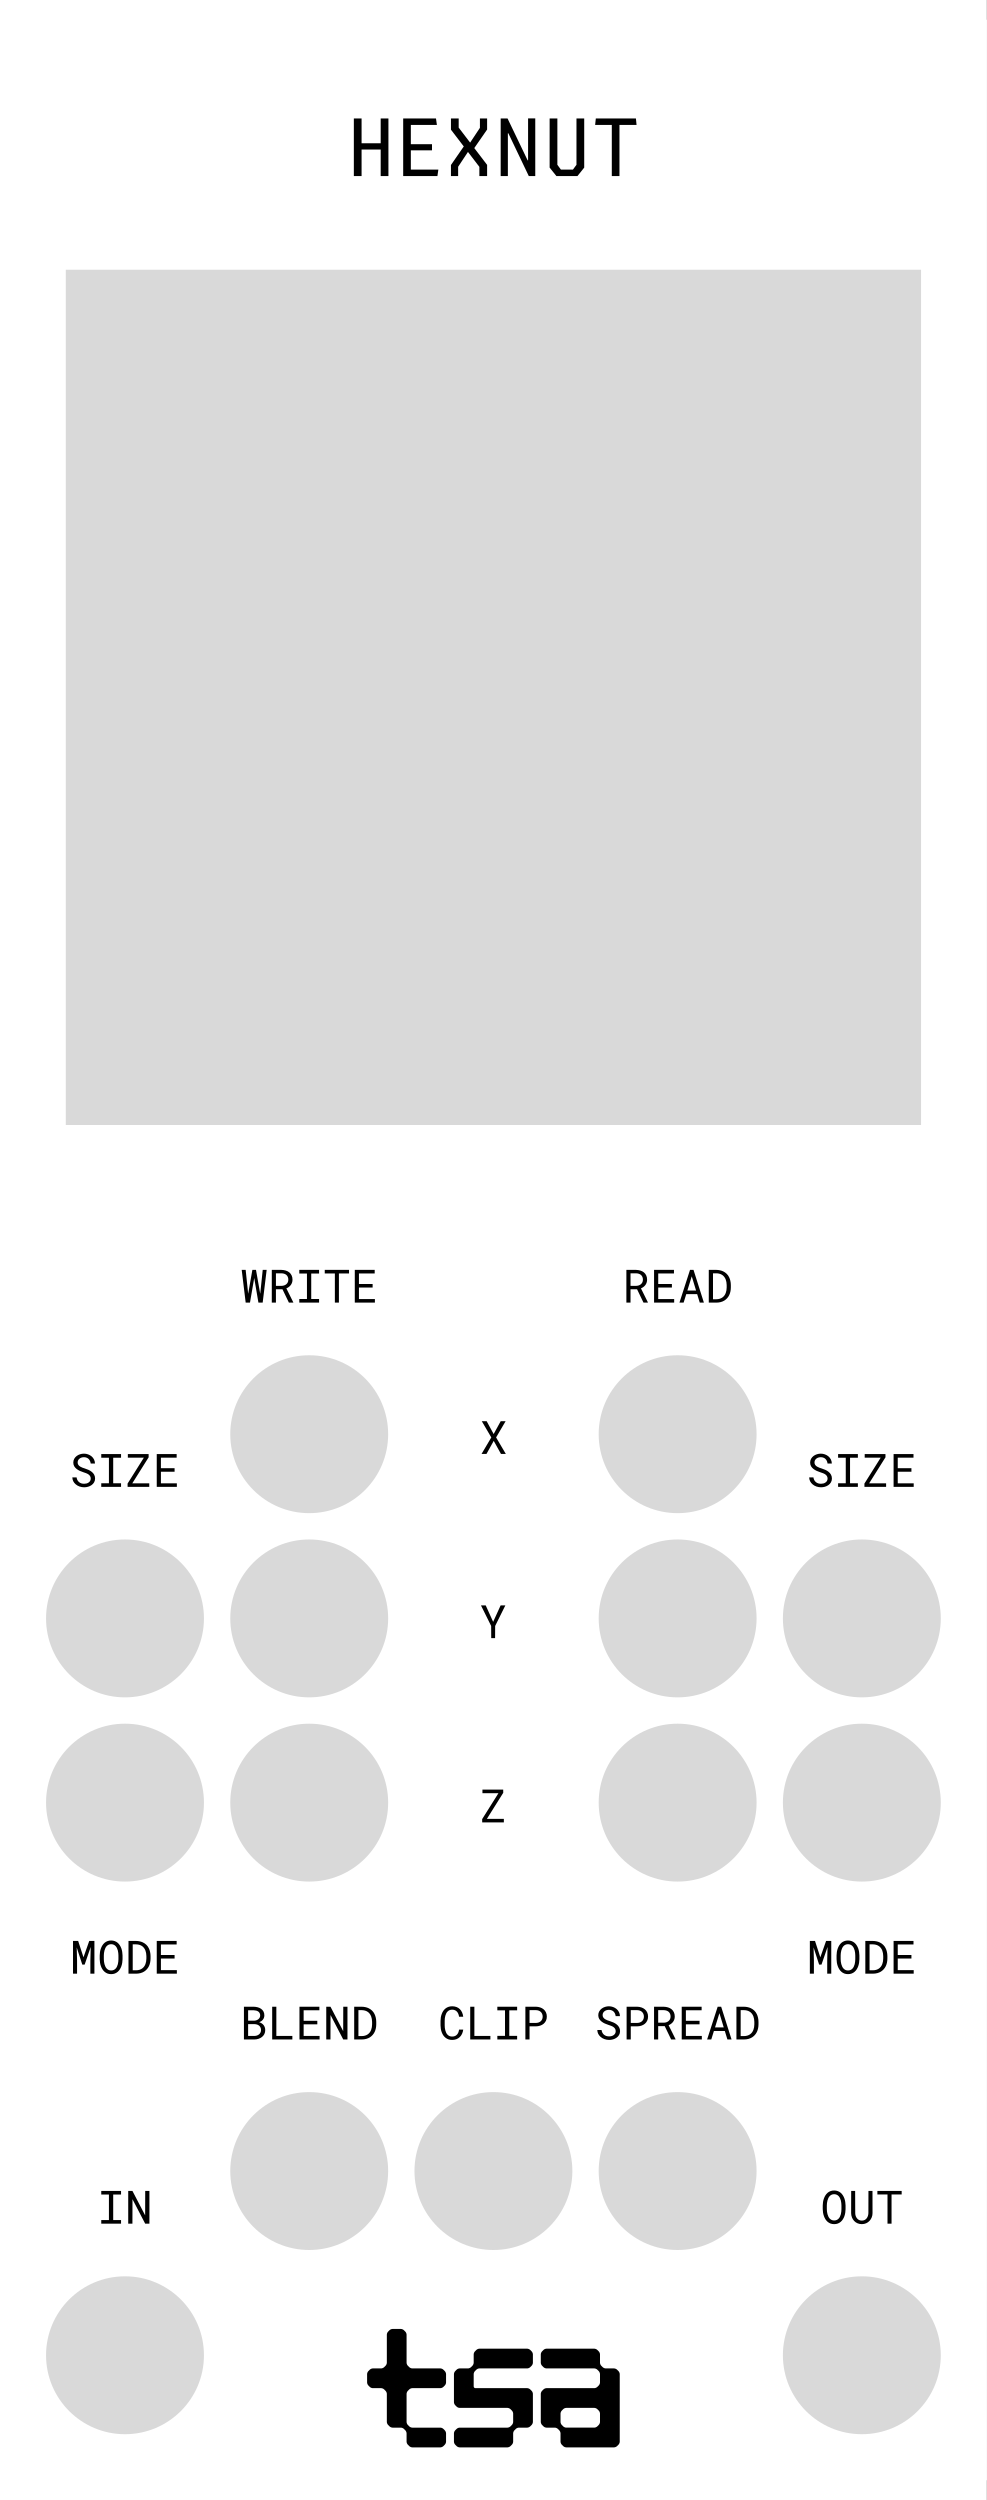
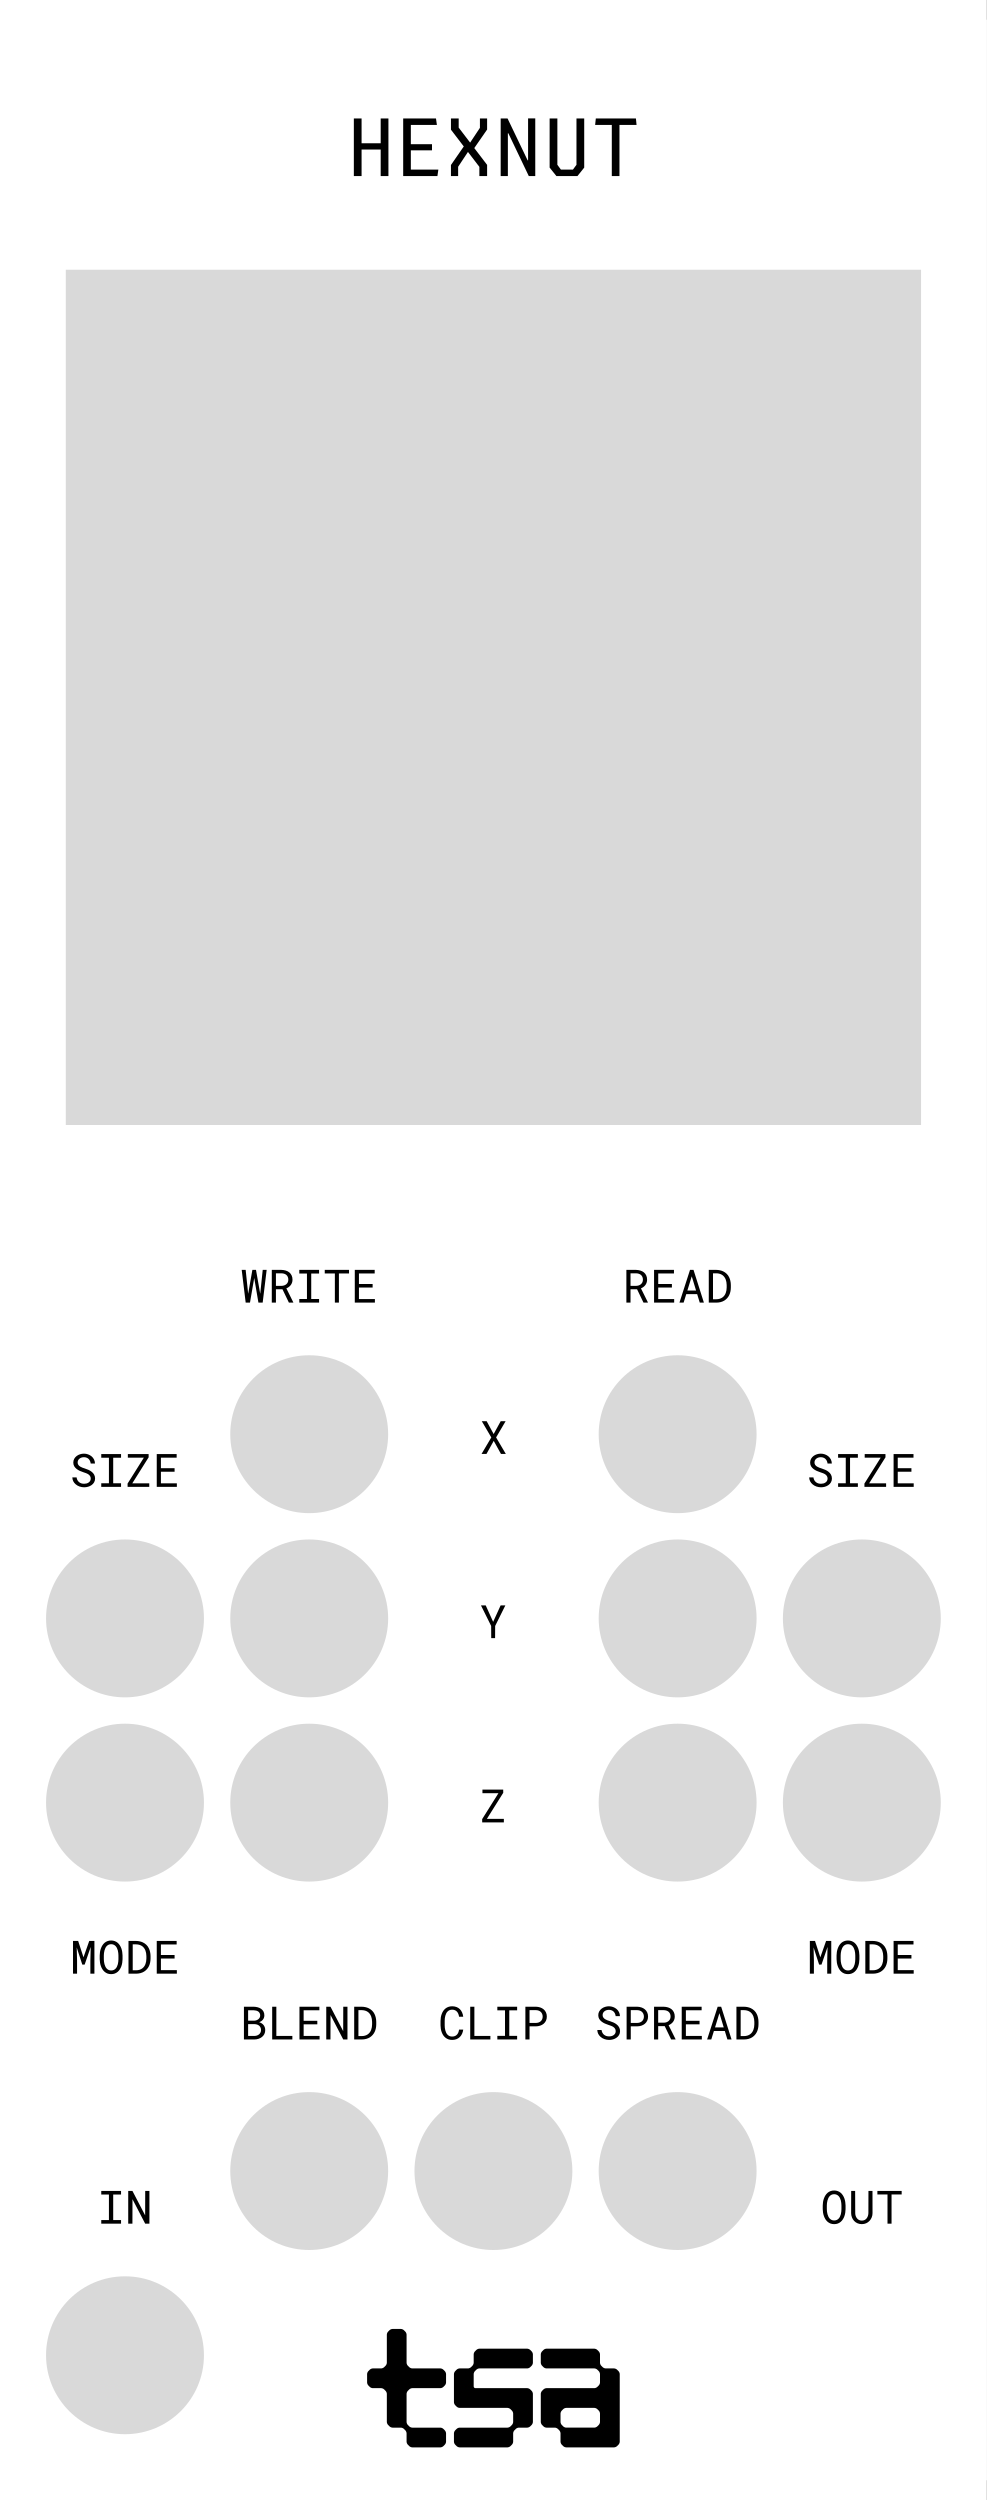
<svg xmlns="http://www.w3.org/2000/svg" width="150" height="380" viewBox="0 0 150 380" version="1.1" id="svg26">
  <defs id="defs2">
    <linearGradient id="uuid-8d2ada1e-9607-436b-9caa-9d38c4b7fccb" x1="75" y1="0" x2="75" y2="380" gradientUnits="userSpaceOnUse">
      <stop offset="0" stop-color="#2a2a2b" id="stop1" />
      <stop offset="1" stop-color="#171717" id="stop2" />
    </linearGradient>
  </defs>
  <g id="layer2" style="display:none" transform="matrix(3.210424,0,0,3.210424,26.07313,-36.65599)">
    <circle style="display:inline;opacity:1;vector-effect:none;fill:#0000ff;fill-opacity:1;fill-rule:evenodd;stroke:none;stroke-width:1;stroke-linecap:butt;stroke-linejoin:miter;stroke-miterlimit:4;stroke-dasharray:none;stroke-dashoffset:0;stroke-opacity:1;paint-order:normal" id="circle4958" cx="22.142" cy="113.323" r="4" />
    <circle r="4" cy="103.173" cx="22.142" id="circle1" style="display:inline;opacity:1;vector-effect:none;fill:#00ff00;fill-opacity:1;fill-rule:evenodd;stroke:none;stroke-width:1;stroke-linecap:butt;stroke-linejoin:miter;stroke-miterlimit:4;stroke-dasharray:none;stroke-dashoffset:0;stroke-opacity:1;paint-order:normal" />
    <circle cy="93.022" cx="22.142" id="circle4956" style="display:inline;opacity:1;vector-effect:none;fill:#00ff00;fill-opacity:1;fill-rule:evenodd;stroke:none;stroke-width:1;stroke-linecap:butt;stroke-linejoin:miter;stroke-miterlimit:4;stroke-dasharray:none;stroke-dashoffset:0;stroke-opacity:1;paint-order:normal" r="4" />
    <circle style="display:inline;opacity:1;vector-effect:none;fill:#ff0000;fill-opacity:1;fill-rule:evenodd;stroke:none;stroke-width:1;stroke-linecap:butt;stroke-linejoin:miter;stroke-miterlimit:4;stroke-dasharray:none;stroke-dashoffset:0;stroke-opacity:1;paint-order:normal" id="circle26" cx="8.338" cy="113.323" r="4" />
    <circle style="display:inline;opacity:1;vector-effect:none;fill:#ff0000;fill-opacity:1;fill-rule:evenodd;stroke:none;stroke-width:1;stroke-linecap:butt;stroke-linejoin:miter;stroke-miterlimit:4;stroke-dasharray:none;stroke-dashoffset:0;stroke-opacity:1;paint-order:normal" id="circle3" cx="8.338" cy="103.173" r="4" />
    <circle style="display:inline;opacity:1;vector-effect:none;fill:#ff0000;fill-opacity:1;fill-rule:evenodd;stroke:none;stroke-width:1;stroke-linecap:butt;stroke-linejoin:miter;stroke-miterlimit:4;stroke-dasharray:none;stroke-dashoffset:0;stroke-opacity:1;paint-order:normal" id="path4954" cx="8.338" cy="93.022" r="4" />
  </g>
  <g id="g1" transform="translate(95,-176)">
    <rect width="150" height="380" fill="#1e1e1e" id="rect1" x="-95" y="176" />
    <rect width="150" height="380" fill="#ffffff" id="rect2-3" x="-95" y="176" />
    <rect width="150" height="374" fill="#ffffff" id="rect3" x="-95" y="179" />
    <path d="m -19.966,393.975 1.073,-1.952 h 0.745 l -1.446,2.468 1.48,2.509 h -0.738 l -1.101,-1.989 -1.104,1.989 h -0.749 l 1.483,-2.509 -1.446,-2.468 h 0.742 z m -0.075,28.547 1.135,-2.499 h 0.718 l -1.548,3.121 -0.01,1.856 h -0.588 l -0.01,-1.856 -1.548,-3.121 h 0.721 z m -0.95,29.941 h 2.577 V 453 h -3.292 l -0.007,-0.492 2.478,-3.945 h -2.434 v -0.54 h 3.155 l 0.007,0.482 z" fill="#000000" id="path3" style="display:inline" />
    <circle cx="-76" cy="450" r="12" fill="#d9d9d9" id="circle3-9" />
    <circle cx="36" cy="450" r="12" fill="#d9d9d9" id="circle4" />
-     <circle cx="36" cy="534" r="12" fill="#d9d9d9" id="circle5" />
    <circle cx="-76" cy="422" r="12" fill="#d9d9d9" id="circle6" />
    <circle cx="36" cy="422" r="12" fill="#d9d9d9" id="circle7" />
    <circle cx="8" cy="422" r="12" fill="#d9d9d9" id="circle8" />
    <circle cx="8" cy="394" r="12" fill="#d9d9d9" id="circle9" />
    <circle cx="8" cy="450" r="12" fill="#d9d9d9" id="circle10" />
    <circle cx="-48" cy="422" r="12" fill="#d9d9d9" id="circle11" />
    <circle cx="-48" cy="506" r="12" fill="#d9d9d9" id="circle12" />
    <circle cx="-20" cy="506" r="12" fill="#d9d9d9" id="circle13" />
    <circle cx="8" cy="506" r="12" fill="#d9d9d9" id="circle14" />
    <circle cx="-48" cy="450" r="12" fill="#d9d9d9" id="circle15" />
    <circle cx="-48" cy="394" r="12" fill="#d9d9d9" id="circle16" />
    <circle cx="-76" cy="534" r="12" fill="#d9d9d9" id="circle17" />
    <rect x="-85" y="217" width="130" height="130" fill="#d9d9d9" id="rect17" />
    <path d="m -79.609,509.023 h 3.008 v 0.551 h -1.193 v 3.879 h 1.193 V 514 h -3.008 v -0.547 h 1.166 v -3.879 h -1.166 z m 7.321,4.977 h -0.643 l -1.931,-3.719 -0.01,3.719 h -0.639 v -4.977 h 0.642 l 1.931,3.712 0.01,-3.712 h 0.639 z" fill="#000000" id="path17" />
    <path d="m -57.656,374 -0.605,-4.977 h 0.602 l 0.359,3.432 0.021,0.198 0.038,-0.205 0.602,-3.425 h 0.55 l 0.605,3.429 0.038,0.201 0.021,-0.205 0.359,-3.425 h 0.598 l -0.605,4.977 h -0.646 l -0.605,-3.541 -0.034,-0.209 -0.037,0.212 -0.608,3.538 z m 5.592,-2.03 h -0.995 V 374 h -0.629 v -4.977 h 1.46 c 0.232,0.005 0.451,0.038 0.656,0.1 0.205,0.061 0.385,0.153 0.54,0.276 0.153,0.123 0.272,0.278 0.359,0.465 0.089,0.185 0.133,0.402 0.133,0.653 0,0.162 -0.024,0.31 -0.072,0.444 -0.046,0.135 -0.109,0.257 -0.191,0.366 -0.082,0.11 -0.18,0.206 -0.294,0.291 -0.114,0.084 -0.239,0.156 -0.376,0.215 l 1.056,2.126 -0.003,0.041 h -0.666 z m -0.995,-0.52 h 0.848 c 0.141,-0.002 0.275,-0.024 0.4,-0.065 0.125,-0.043 0.236,-0.105 0.332,-0.184 0.093,-0.08 0.168,-0.177 0.222,-0.291 0.055,-0.116 0.082,-0.249 0.082,-0.4 0,-0.159 -0.026,-0.298 -0.079,-0.417 -0.052,-0.121 -0.125,-0.222 -0.219,-0.304 -0.093,-0.08 -0.205,-0.14 -0.335,-0.181 -0.128,-0.041 -0.268,-0.063 -0.42,-0.065 h -0.831 z m 3.551,-2.427 h 3.008 v 0.551 h -1.193 v 3.879 h 1.193 V 374 h -3.008 v -0.547 h 1.165 v -3.879 h -1.165 z m 7.561,0.54 h -1.538 V 374 h -0.615 v -4.437 h -1.538 v -0.54 h 3.691 z m 3.586,2.137 h -2.078 v 1.763 h 2.423 V 374 h -3.056 v -4.977 h 3.025 v 0.54 h -2.393 v 1.6 h 2.078 z" fill="#000000" id="path18" />
    <path d="m -57.922,486 v -4.977 h 1.48 c 0.205,0.003 0.406,0.03 0.602,0.082 0.196,0.051 0.37,0.129 0.523,0.236 0.153,0.107 0.275,0.244 0.366,0.41 0.091,0.167 0.136,0.366 0.133,0.599 -0.002,0.129 -0.024,0.248 -0.065,0.355 -0.039,0.107 -0.092,0.203 -0.161,0.287 -0.071,0.087 -0.149,0.16 -0.236,0.219 -0.084,0.059 -0.187,0.115 -0.308,0.167 v 0.011 c 0.125,0.029 0.246,0.083 0.362,0.16 0.116,0.078 0.212,0.163 0.287,0.257 0.08,0.102 0.141,0.217 0.185,0.345 0.046,0.127 0.068,0.265 0.068,0.413 0.002,0.233 -0.042,0.438 -0.133,0.616 -0.091,0.177 -0.213,0.326 -0.366,0.444 -0.153,0.121 -0.329,0.213 -0.53,0.277 -0.198,0.064 -0.403,0.097 -0.615,0.099 z m 0.636,-2.328 v 1.791 h 0.974 c 0.132,-0.002 0.258,-0.024 0.376,-0.065 0.118,-0.043 0.223,-0.102 0.314,-0.177 0.091,-0.075 0.163,-0.168 0.215,-0.277 0.055,-0.11 0.082,-0.234 0.082,-0.373 0.002,-0.141 -0.022,-0.266 -0.072,-0.376 -0.048,-0.109 -0.115,-0.202 -0.202,-0.28 -0.087,-0.075 -0.188,-0.133 -0.304,-0.174 -0.116,-0.041 -0.242,-0.064 -0.376,-0.069 z m 0,-0.526 h 0.882 c 0.118,-0.002 0.235,-0.021 0.349,-0.055 0.114,-0.036 0.215,-0.089 0.304,-0.157 0.089,-0.066 0.161,-0.148 0.215,-0.246 0.055,-0.098 0.082,-0.212 0.082,-0.342 0,-0.139 -0.027,-0.257 -0.082,-0.355 -0.052,-0.098 -0.123,-0.179 -0.212,-0.243 -0.091,-0.061 -0.196,-0.107 -0.315,-0.137 -0.116,-0.029 -0.236,-0.045 -0.359,-0.048 h -0.865 z m 4.29,2.317 h 2.434 V 486 h -3.066 v -4.977 h 0.632 z m 6.228,-1.763 h -2.078 v 1.763 h 2.423 V 486 H -49.48 v -4.977 h 3.025 v 0.54 h -2.393 v 1.6 h 2.078 z m 4.583,2.3 h -0.643 L -44.76,482.281 -44.77,486 h -0.639 v -4.977 h 0.643 l 1.931,3.712 0.01,-3.712 h 0.639 z m 1.022,0 v -4.977 h 1.152 c 0.194,0.003 0.376,0.023 0.547,0.062 0.173,0.036 0.333,0.089 0.478,0.157 0.203,0.094 0.382,0.217 0.537,0.369 0.157,0.151 0.283,0.325 0.376,0.523 0.084,0.169 0.148,0.353 0.191,0.554 0.046,0.201 0.07,0.415 0.072,0.643 v 0.365 c 0,0.219 -0.022,0.426 -0.065,0.622 -0.041,0.196 -0.101,0.376 -0.181,0.54 -0.082,0.171 -0.186,0.326 -0.311,0.465 -0.125,0.139 -0.265,0.258 -0.42,0.356 -0.164,0.102 -0.35,0.181 -0.557,0.236 -0.205,0.054 -0.427,0.083 -0.666,0.085 z m 0.643,-4.457 v 3.941 h 0.509 c 0.182,-0.002 0.347,-0.025 0.496,-0.068 0.15,-0.044 0.284,-0.105 0.4,-0.185 0.123,-0.082 0.229,-0.182 0.318,-0.301 0.091,-0.121 0.163,-0.255 0.215,-0.403 0.046,-0.121 0.08,-0.251 0.102,-0.39 0.023,-0.141 0.035,-0.288 0.038,-0.441 v -0.372 c -0.002,-0.155 -0.016,-0.303 -0.041,-0.445 -0.023,-0.143 -0.058,-0.276 -0.106,-0.4 -0.062,-0.159 -0.145,-0.303 -0.249,-0.43 -0.103,-0.13 -0.229,-0.235 -0.379,-0.315 -0.107,-0.059 -0.227,-0.104 -0.359,-0.136 -0.132,-0.035 -0.277,-0.053 -0.434,-0.055 z" fill="#000000" id="path19" />
    <path d="m -1.413,484.742 c 0,-0.152 -0.035,-0.281 -0.106,-0.386 -0.068,-0.105 -0.157,-0.194 -0.267,-0.267 -0.109,-0.07 -0.23,-0.13 -0.362,-0.177 -0.13,-0.048 -0.255,-0.092 -0.376,-0.13 -0.175,-0.057 -0.354,-0.126 -0.537,-0.205 -0.18,-0.082 -0.344,-0.18 -0.492,-0.294 -0.15,-0.116 -0.274,-0.253 -0.369,-0.41 -0.093,-0.16 -0.14,-0.347 -0.14,-0.561 0,-0.214 0.047,-0.406 0.14,-0.574 0.096,-0.169 0.22,-0.311 0.373,-0.427 0.153,-0.117 0.326,-0.204 0.519,-0.264 0.194,-0.061 0.389,-0.092 0.585,-0.092 0.216,0 0.425,0.037 0.625,0.109 0.201,0.071 0.378,0.171 0.533,0.301 0.155,0.13 0.279,0.287 0.372,0.472 0.093,0.184 0.142,0.391 0.147,0.619 h -0.649 c -0.018,-0.144 -0.054,-0.274 -0.106,-0.39 -0.052,-0.119 -0.122,-0.22 -0.208,-0.304 -0.086,-0.085 -0.19,-0.15 -0.311,-0.195 -0.118,-0.048 -0.253,-0.072 -0.403,-0.072 -0.121,0 -0.239,0.017 -0.355,0.051 -0.114,0.035 -0.215,0.086 -0.304,0.154 -0.091,0.069 -0.164,0.153 -0.219,0.253 -0.052,0.1 -0.079,0.217 -0.079,0.349 0.002,0.143 0.039,0.265 0.109,0.365 0.071,0.098 0.161,0.182 0.27,0.25 0.107,0.068 0.223,0.125 0.349,0.171 0.128,0.045 0.247,0.085 0.359,0.12 0.184,0.056 0.369,0.126 0.554,0.208 0.185,0.08 0.353,0.182 0.506,0.308 0.15,0.116 0.271,0.258 0.362,0.427 0.093,0.168 0.14,0.363 0.14,0.584 0,0.224 -0.05,0.418 -0.15,0.585 -0.098,0.166 -0.226,0.304 -0.383,0.413 -0.157,0.112 -0.335,0.196 -0.533,0.253 -0.198,0.055 -0.397,0.082 -0.595,0.082 -0.237,0 -0.47,-0.04 -0.701,-0.119 -0.228,-0.08 -0.426,-0.195 -0.595,-0.345 -0.15,-0.13 -0.27,-0.282 -0.359,-0.455 -0.087,-0.176 -0.133,-0.37 -0.14,-0.585 h 0.646 c 0.021,0.155 0.063,0.293 0.127,0.414 0.064,0.119 0.146,0.219 0.246,0.301 0.1,0.084 0.215,0.148 0.345,0.191 0.132,0.041 0.276,0.062 0.431,0.062 0.123,0 0.244,-0.015 0.362,-0.045 0.121,-0.032 0.228,-0.081 0.321,-0.147 0.093,-0.063 0.17,-0.144 0.229,-0.242 0.059,-0.101 0.089,-0.219 0.089,-0.356 z M 0.877,484.004 V 486 H 0.245 v -4.977 h 1.613 c 0.223,0.005 0.434,0.04 0.632,0.106 0.201,0.066 0.376,0.162 0.526,0.288 0.15,0.125 0.269,0.28 0.355,0.464 0.089,0.185 0.133,0.397 0.133,0.636 0,0.239 -0.044,0.451 -0.133,0.636 -0.087,0.182 -0.205,0.336 -0.355,0.461 -0.15,0.126 -0.326,0.221 -0.526,0.287 -0.198,0.066 -0.409,0.101 -0.632,0.103 z m 0,-0.52 h 0.981 c 0.146,-0.002 0.28,-0.025 0.403,-0.068 0.123,-0.046 0.23,-0.109 0.321,-0.191 0.091,-0.082 0.162,-0.182 0.212,-0.298 0.052,-0.118 0.079,-0.253 0.079,-0.403 0,-0.15 -0.026,-0.286 -0.079,-0.407 -0.05,-0.121 -0.12,-0.223 -0.208,-0.307 -0.091,-0.085 -0.199,-0.15 -0.325,-0.195 -0.123,-0.046 -0.258,-0.07 -0.403,-0.072 H 0.877 Z m 5.161,0.486 H 5.043 V 486 H 4.415 v -4.977 H 5.874 c 0.232,0.005 0.451,0.038 0.656,0.1 0.205,0.061 0.385,0.153 0.54,0.276 0.153,0.123 0.273,0.278 0.359,0.465 0.089,0.185 0.133,0.402 0.133,0.653 0,0.162 -0.023,0.31 -0.071,0.444 -0.046,0.135 -0.11,0.257 -0.192,0.366 -0.082,0.11 -0.18,0.206 -0.294,0.291 -0.114,0.084 -0.239,0.156 -0.376,0.215 L 7.686,485.959 7.682,486 H 7.016 Z m -0.995,-0.52 h 0.848 c 0.141,-0.002 0.275,-0.024 0.4,-0.065 0.125,-0.043 0.236,-0.105 0.332,-0.184 0.093,-0.08 0.167,-0.177 0.222,-0.291 0.054,-0.116 0.082,-0.249 0.082,-0.4 0,-0.159 -0.026,-0.298 -0.079,-0.417 -0.052,-0.121 -0.125,-0.222 -0.219,-0.304 -0.093,-0.08 -0.205,-0.14 -0.335,-0.181 -0.127,-0.041 -0.267,-0.063 -0.42,-0.065 H 5.043 Z m 6.29,0.25 H 9.254 v 1.763 h 2.424 V 486 H 8.622 v -4.977 h 3.025 v 0.54 H 9.254 v 1.6 h 2.079 z m 3.841,1.011 h -1.661 l -0.4,1.289 h -0.632 l 1.606,-4.977 h 0.53 L 16.196,486 h -0.629 z m -1.49,-0.55 h 1.323 l -0.656,-2.16 z M 16.938,486 v -4.977 h 1.152 c 0.194,0.003 0.376,0.023 0.547,0.062 0.173,0.036 0.332,0.089 0.478,0.157 0.203,0.094 0.382,0.217 0.537,0.369 0.157,0.151 0.282,0.325 0.376,0.523 0.084,0.169 0.148,0.353 0.191,0.554 0.046,0.201 0.07,0.415 0.072,0.643 v 0.365 c 0,0.219 -0.022,0.426 -0.065,0.622 -0.041,0.196 -0.101,0.376 -0.181,0.54 -0.082,0.171 -0.186,0.326 -0.311,0.465 -0.125,0.139 -0.266,0.258 -0.421,0.356 -0.164,0.102 -0.349,0.181 -0.557,0.236 -0.205,0.054 -0.427,0.083 -0.666,0.085 z m 0.643,-4.457 v 3.941 h 0.509 c 0.182,-0.002 0.347,-0.025 0.495,-0.068 0.151,-0.044 0.284,-0.105 0.4,-0.185 0.123,-0.082 0.229,-0.182 0.318,-0.301 0.091,-0.121 0.163,-0.255 0.216,-0.403 0.045,-0.121 0.079,-0.251 0.102,-0.39 0.023,-0.141 0.035,-0.288 0.038,-0.441 v -0.372 c -0.003,-0.155 -0.016,-0.303 -0.041,-0.445 -0.023,-0.143 -0.058,-0.276 -0.106,-0.4 -0.062,-0.159 -0.145,-0.303 -0.25,-0.43 -0.102,-0.13 -0.229,-0.235 -0.379,-0.315 -0.107,-0.059 -0.227,-0.104 -0.359,-0.136 -0.132,-0.035 -0.277,-0.053 -0.434,-0.055 z" fill="#000000" id="path20" />
    <path d="m -24.59,484.503 c -0.03,0.23 -0.089,0.442 -0.178,0.636 -0.089,0.191 -0.204,0.355 -0.345,0.492 -0.143,0.139 -0.313,0.247 -0.509,0.325 -0.194,0.075 -0.41,0.112 -0.649,0.112 -0.205,0 -0.392,-0.028 -0.56,-0.085 -0.166,-0.059 -0.315,-0.14 -0.444,-0.243 -0.132,-0.102 -0.246,-0.223 -0.342,-0.362 -0.093,-0.139 -0.171,-0.291 -0.232,-0.455 -0.064,-0.164 -0.112,-0.336 -0.143,-0.516 -0.03,-0.18 -0.046,-0.362 -0.048,-0.547 v -0.693 c 0.002,-0.185 0.018,-0.367 0.048,-0.547 0.032,-0.18 0.08,-0.352 0.143,-0.516 0.061,-0.165 0.139,-0.316 0.232,-0.455 0.096,-0.141 0.21,-0.263 0.342,-0.366 0.13,-0.102 0.278,-0.182 0.444,-0.239 0.166,-0.059 0.353,-0.089 0.56,-0.089 0.248,0 0.471,0.039 0.666,0.116 0.196,0.075 0.365,0.183 0.506,0.322 0.141,0.141 0.254,0.309 0.338,0.505 0.087,0.196 0.143,0.413 0.171,0.65 h -0.632 c -0.021,-0.151 -0.056,-0.291 -0.106,-0.421 -0.05,-0.129 -0.117,-0.243 -0.202,-0.341 -0.084,-0.098 -0.188,-0.175 -0.311,-0.229 -0.121,-0.057 -0.264,-0.086 -0.431,-0.086 -0.15,0 -0.284,0.025 -0.4,0.075 -0.114,0.048 -0.212,0.114 -0.294,0.199 -0.084,0.084 -0.155,0.182 -0.212,0.294 -0.055,0.111 -0.099,0.23 -0.133,0.355 -0.034,0.125 -0.059,0.254 -0.075,0.386 -0.014,0.13 -0.021,0.257 -0.021,0.38 v 0.7 c 0,0.123 0.007,0.251 0.021,0.383 0.016,0.13 0.041,0.258 0.075,0.383 0.034,0.128 0.079,0.247 0.133,0.359 0.055,0.112 0.124,0.209 0.208,0.294 0.084,0.086 0.183,0.155 0.297,0.205 0.114,0.048 0.247,0.072 0.4,0.072 0.166,0 0.31,-0.027 0.431,-0.079 0.123,-0.052 0.227,-0.126 0.311,-0.222 0.084,-0.094 0.152,-0.204 0.202,-0.332 0.05,-0.13 0.085,-0.27 0.106,-0.42 z m 1.695,0.96 h 2.434 V 486 h -3.066 v -4.977 h 0.632 z m 3.49,-4.44 h 3.008 v 0.551 h -1.193 v 3.879 h 1.193 V 486 h -3.008 v -0.547 h 1.166 v -3.879 h -1.166 z m 4.895,2.981 V 486 h -0.632 v -4.977 h 1.613 c 0.223,0.005 0.434,0.04 0.632,0.106 0.201,0.066 0.376,0.162 0.526,0.288 0.15,0.125 0.269,0.28 0.355,0.464 0.089,0.185 0.133,0.397 0.133,0.636 0,0.239 -0.044,0.451 -0.133,0.636 -0.087,0.182 -0.205,0.336 -0.355,0.461 -0.15,0.126 -0.326,0.221 -0.526,0.287 -0.198,0.066 -0.409,0.101 -0.632,0.103 z m 0,-0.52 h 0.981 c 0.146,-0.002 0.28,-0.025 0.403,-0.068 0.123,-0.046 0.23,-0.109 0.321,-0.191 0.091,-0.082 0.162,-0.182 0.212,-0.298 0.052,-0.118 0.079,-0.253 0.079,-0.403 0,-0.15 -0.026,-0.286 -0.079,-0.407 -0.05,-0.121 -0.12,-0.223 -0.208,-0.307 -0.091,-0.085 -0.199,-0.15 -0.325,-0.195 -0.123,-0.046 -0.258,-0.07 -0.403,-0.072 h -0.981 z" fill="#000000" id="path21" />
    <path d="m -81.209,400.742 c 0,-0.152 -0.035,-0.281 -0.106,-0.386 -0.068,-0.105 -0.157,-0.194 -0.267,-0.267 -0.109,-0.07 -0.23,-0.13 -0.362,-0.177 -0.13,-0.048 -0.255,-0.092 -0.376,-0.13 -0.175,-0.057 -0.354,-0.126 -0.537,-0.205 -0.18,-0.082 -0.344,-0.18 -0.492,-0.294 -0.15,-0.116 -0.274,-0.253 -0.369,-0.41 -0.093,-0.16 -0.14,-0.347 -0.14,-0.561 0,-0.214 0.047,-0.406 0.14,-0.574 0.096,-0.169 0.22,-0.311 0.373,-0.427 0.153,-0.117 0.326,-0.204 0.519,-0.264 0.194,-0.061 0.389,-0.092 0.585,-0.092 0.216,0 0.425,0.037 0.625,0.109 0.201,0.071 0.378,0.171 0.533,0.301 0.155,0.13 0.279,0.287 0.372,0.472 0.093,0.184 0.142,0.391 0.147,0.619 h -0.649 c -0.018,-0.144 -0.054,-0.274 -0.106,-0.39 -0.052,-0.119 -0.122,-0.22 -0.208,-0.304 -0.086,-0.085 -0.19,-0.15 -0.311,-0.195 -0.118,-0.048 -0.253,-0.072 -0.403,-0.072 -0.121,0 -0.239,0.017 -0.355,0.051 -0.114,0.035 -0.215,0.086 -0.304,0.154 -0.091,0.069 -0.164,0.153 -0.219,0.253 -0.052,0.1 -0.079,0.217 -0.079,0.349 0.002,0.143 0.039,0.265 0.109,0.365 0.071,0.098 0.161,0.182 0.27,0.25 0.107,0.068 0.223,0.125 0.349,0.171 0.128,0.045 0.247,0.085 0.359,0.12 0.184,0.056 0.369,0.126 0.554,0.208 0.185,0.08 0.353,0.182 0.506,0.308 0.15,0.116 0.271,0.258 0.362,0.427 0.093,0.168 0.14,0.363 0.14,0.584 0,0.224 -0.05,0.418 -0.15,0.585 -0.098,0.166 -0.226,0.304 -0.383,0.413 -0.157,0.112 -0.335,0.196 -0.533,0.253 -0.198,0.055 -0.397,0.082 -0.595,0.082 -0.237,0 -0.471,-0.04 -0.701,-0.119 -0.228,-0.08 -0.426,-0.195 -0.595,-0.345 -0.15,-0.13 -0.27,-0.282 -0.359,-0.455 -0.087,-0.176 -0.133,-0.37 -0.14,-0.585 h 0.646 c 0.021,0.155 0.063,0.293 0.127,0.414 0.064,0.119 0.146,0.219 0.246,0.301 0.1,0.084 0.215,0.148 0.345,0.191 0.132,0.041 0.276,0.062 0.431,0.062 0.123,0 0.244,-0.015 0.362,-0.045 0.121,-0.032 0.228,-0.081 0.321,-0.147 0.093,-0.063 0.17,-0.144 0.229,-0.242 0.059,-0.101 0.089,-0.219 0.089,-0.356 z m 1.6,-3.719 h 3.008 v 0.551 h -1.193 v 3.879 h 1.193 V 402 h -3.008 v -0.547 h 1.166 v -3.879 h -1.166 z m 4.72,4.44 h 2.577 V 402 h -3.292 l -0.007,-0.492 2.478,-3.945 h -2.434 v -0.54 h 3.155 l 0.007,0.482 z m 6.426,-1.763 h -2.078 v 1.763 h 2.423 V 402 h -3.056 v -4.977 h 3.025 v 0.54 h -2.393 v 1.6 h 2.078 z" fill="#000000" id="path22" />
    <path d="m 30.791,400.742 c 0,-0.152 -0.035,-0.281 -0.106,-0.386 -0.068,-0.105 -0.157,-0.194 -0.267,-0.267 -0.109,-0.07 -0.23,-0.13 -0.362,-0.177 -0.13,-0.048 -0.255,-0.092 -0.376,-0.13 -0.175,-0.057 -0.354,-0.126 -0.536,-0.205 -0.18,-0.082 -0.345,-0.18 -0.493,-0.294 -0.15,-0.116 -0.273,-0.253 -0.369,-0.41 -0.093,-0.16 -0.14,-0.347 -0.14,-0.561 0,-0.214 0.047,-0.406 0.14,-0.574 0.096,-0.169 0.22,-0.311 0.373,-0.427 0.152,-0.117 0.326,-0.204 0.519,-0.264 0.194,-0.061 0.389,-0.092 0.585,-0.092 0.216,0 0.425,0.037 0.625,0.109 0.201,0.071 0.379,0.171 0.533,0.301 0.155,0.13 0.28,0.287 0.373,0.472 0.093,0.184 0.142,0.391 0.147,0.619 h -0.649 c -0.019,-0.144 -0.054,-0.274 -0.106,-0.39 -0.053,-0.119 -0.122,-0.22 -0.209,-0.304 -0.086,-0.085 -0.19,-0.15 -0.311,-0.195 -0.118,-0.048 -0.253,-0.072 -0.403,-0.072 -0.121,0 -0.239,0.017 -0.356,0.051 -0.114,0.035 -0.215,0.086 -0.304,0.154 -0.091,0.069 -0.164,0.153 -0.219,0.253 -0.052,0.1 -0.078,0.217 -0.078,0.349 0.002,0.143 0.038,0.265 0.109,0.365 0.071,0.098 0.161,0.182 0.27,0.25 0.107,0.068 0.223,0.125 0.349,0.171 0.127,0.045 0.247,0.085 0.359,0.12 0.184,0.056 0.369,0.126 0.553,0.208 0.185,0.08 0.354,0.182 0.506,0.308 0.151,0.116 0.271,0.258 0.363,0.427 0.093,0.168 0.14,0.363 0.14,0.584 0,0.224 -0.05,0.418 -0.151,0.585 -0.098,0.166 -0.225,0.304 -0.383,0.413 -0.157,0.112 -0.334,0.196 -0.533,0.253 -0.198,0.055 -0.396,0.082 -0.594,0.082 -0.237,0 -0.471,-0.04 -0.701,-0.119 -0.228,-0.08 -0.426,-0.195 -0.595,-0.345 -0.15,-0.13 -0.27,-0.282 -0.359,-0.455 -0.086,-0.176 -0.133,-0.37 -0.14,-0.585 h 0.646 c 0.021,0.155 0.063,0.293 0.127,0.414 0.063,0.119 0.145,0.219 0.246,0.301 0.1,0.084 0.215,0.148 0.345,0.191 0.132,0.041 0.276,0.062 0.431,0.062 0.123,0 0.243,-0.015 0.362,-0.045 0.121,-0.032 0.228,-0.081 0.321,-0.147 0.094,-0.063 0.17,-0.144 0.229,-0.242 0.059,-0.101 0.089,-0.219 0.089,-0.356 z m 1.6,-3.719 h 3.007 v 0.551 h -1.192 v 3.879 h 1.192 V 402 h -3.007 v -0.547 h 1.165 v -3.879 h -1.165 z m 4.72,4.44 h 2.577 V 402 h -3.292 l -0.006,-0.492 2.478,-3.945 h -2.434 v -0.54 h 3.155 l 0.007,0.482 z m 6.426,-1.763 h -2.079 v 1.763 h 2.424 V 402 h -3.056 v -4.977 h 3.025 v 0.54 h -2.393 v 1.6 h 2.079 z" fill="#000000" id="path23" />
    <path d="m -83.12,471.023 0.81,2.489 0.875,-2.489 h 0.786 V 476 h -0.615 v -1.986 l 0.051,-2.078 -0.919,2.68 h -0.362 l -0.844,-2.608 0.051,2.006 V 476 h -0.615 v -4.977 z m 6.747,2.776 c -0.002,0.178 -0.018,0.358 -0.048,0.54 -0.027,0.18 -0.071,0.354 -0.13,0.523 -0.059,0.168 -0.136,0.326 -0.229,0.471 -0.091,0.146 -0.201,0.274 -0.328,0.383 -0.128,0.11 -0.275,0.196 -0.441,0.26 -0.164,0.062 -0.349,0.092 -0.554,0.092 -0.205,0 -0.391,-0.03 -0.557,-0.092 -0.164,-0.064 -0.31,-0.15 -0.438,-0.26 -0.128,-0.109 -0.238,-0.237 -0.332,-0.383 -0.093,-0.148 -0.17,-0.306 -0.229,-0.475 -0.062,-0.168 -0.107,-0.343 -0.137,-0.523 -0.03,-0.18 -0.046,-0.358 -0.048,-0.536 v -0.568 c 0.002,-0.177 0.017,-0.356 0.044,-0.536 0.03,-0.182 0.075,-0.358 0.137,-0.527 0.059,-0.168 0.134,-0.325 0.226,-0.471 0.093,-0.148 0.204,-0.278 0.332,-0.39 0.128,-0.109 0.273,-0.195 0.438,-0.256 0.166,-0.064 0.352,-0.096 0.557,-0.096 0.205,0 0.391,0.032 0.557,0.096 0.166,0.061 0.313,0.147 0.441,0.256 0.128,0.11 0.237,0.238 0.328,0.386 0.093,0.146 0.171,0.303 0.232,0.472 0.059,0.169 0.102,0.344 0.13,0.526 0.03,0.183 0.046,0.363 0.048,0.54 z m -0.625,-0.574 c -0.002,-0.119 -0.01,-0.242 -0.024,-0.37 -0.014,-0.129 -0.036,-0.258 -0.068,-0.386 -0.034,-0.125 -0.079,-0.245 -0.133,-0.359 -0.055,-0.116 -0.123,-0.218 -0.205,-0.307 -0.082,-0.087 -0.179,-0.155 -0.29,-0.205 -0.112,-0.053 -0.242,-0.079 -0.39,-0.079 -0.146,0 -0.275,0.026 -0.386,0.079 -0.112,0.052 -0.208,0.122 -0.29,0.208 -0.082,0.089 -0.15,0.192 -0.205,0.308 -0.055,0.114 -0.098,0.233 -0.13,0.359 -0.034,0.127 -0.059,0.256 -0.075,0.386 -0.014,0.127 -0.022,0.249 -0.024,0.366 v 0.574 c 0.002,0.116 0.01,0.239 0.024,0.369 0.016,0.13 0.041,0.257 0.075,0.383 0.034,0.127 0.079,0.249 0.133,0.366 0.055,0.116 0.123,0.217 0.205,0.304 0.082,0.089 0.179,0.159 0.29,0.212 0.112,0.052 0.241,0.078 0.39,0.078 0.148,0 0.278,-0.026 0.39,-0.078 0.114,-0.053 0.212,-0.123 0.294,-0.212 0.08,-0.087 0.146,-0.187 0.198,-0.301 0.055,-0.116 0.099,-0.238 0.133,-0.366 0.032,-0.125 0.053,-0.253 0.065,-0.383 0.014,-0.129 0.022,-0.254 0.024,-0.372 z m 1.528,2.775 v -4.977 h 1.152 c 0.194,0.003 0.376,0.023 0.547,0.062 0.173,0.036 0.333,0.089 0.478,0.157 0.203,0.094 0.382,0.217 0.537,0.369 0.157,0.151 0.282,0.325 0.376,0.523 0.084,0.169 0.148,0.353 0.191,0.554 0.046,0.201 0.07,0.415 0.072,0.643 v 0.365 c 0,0.219 -0.022,0.426 -0.065,0.622 -0.041,0.196 -0.101,0.376 -0.181,0.54 -0.082,0.171 -0.186,0.326 -0.311,0.465 -0.125,0.139 -0.266,0.258 -0.42,0.356 -0.164,0.102 -0.35,0.181 -0.557,0.236 -0.205,0.054 -0.427,0.083 -0.666,0.085 z m 0.643,-4.457 v 3.941 h 0.509 c 0.182,-0.002 0.347,-0.025 0.496,-0.068 0.15,-0.044 0.284,-0.105 0.4,-0.185 0.123,-0.082 0.229,-0.182 0.318,-0.301 0.091,-0.121 0.163,-0.255 0.215,-0.403 0.045,-0.121 0.08,-0.251 0.102,-0.39 0.023,-0.141 0.035,-0.288 0.038,-0.441 v -0.372 c -0.002,-0.155 -0.016,-0.303 -0.041,-0.445 -0.023,-0.143 -0.058,-0.276 -0.106,-0.4 -0.061,-0.159 -0.145,-0.303 -0.249,-0.43 -0.102,-0.13 -0.229,-0.235 -0.379,-0.315 -0.107,-0.059 -0.227,-0.104 -0.359,-0.136 -0.132,-0.035 -0.277,-0.053 -0.434,-0.055 z m 6.364,2.157 h -2.078 v 1.763 h 2.423 V 476 h -3.056 v -4.977 h 3.025 v 0.54 h -2.393 v 1.6 h 2.078 z" fill="#000000" id="path24" />
    <path d="m 28.88,471.023 0.81,2.489 0.875,-2.489 h 0.787 V 476 h -0.616 v -1.986 l 0.052,-2.078 -0.92,2.68 h -0.362 l -0.844,-2.608 0.051,2.006 V 476 h -0.615 v -4.977 z m 6.747,2.776 c -0.002,0.178 -0.018,0.358 -0.047,0.54 -0.028,0.18 -0.071,0.354 -0.13,0.523 -0.06,0.168 -0.136,0.326 -0.229,0.471 -0.091,0.146 -0.201,0.274 -0.328,0.383 -0.128,0.11 -0.275,0.196 -0.441,0.26 -0.164,0.062 -0.349,0.092 -0.554,0.092 -0.205,0 -0.391,-0.03 -0.557,-0.092 -0.164,-0.064 -0.31,-0.15 -0.438,-0.26 -0.127,-0.109 -0.238,-0.237 -0.331,-0.383 -0.094,-0.148 -0.17,-0.306 -0.229,-0.475 -0.062,-0.168 -0.107,-0.343 -0.137,-0.523 -0.03,-0.18 -0.046,-0.358 -0.048,-0.536 v -0.568 c 0.002,-0.177 0.017,-0.356 0.045,-0.536 0.029,-0.182 0.075,-0.358 0.136,-0.527 0.06,-0.168 0.135,-0.325 0.226,-0.471 0.093,-0.148 0.204,-0.278 0.331,-0.39 0.128,-0.109 0.274,-0.195 0.438,-0.256 0.166,-0.064 0.352,-0.096 0.557,-0.096 0.205,0 0.391,0.032 0.557,0.096 0.167,0.061 0.314,0.147 0.441,0.256 0.128,0.11 0.237,0.238 0.328,0.386 0.094,0.146 0.171,0.303 0.233,0.472 0.059,0.169 0.102,0.344 0.13,0.526 0.029,0.183 0.045,0.363 0.047,0.54 z m -0.625,-0.574 c -0.002,-0.119 -0.01,-0.242 -0.024,-0.37 -0.014,-0.129 -0.036,-0.258 -0.068,-0.386 -0.035,-0.125 -0.079,-0.245 -0.134,-0.359 -0.054,-0.116 -0.123,-0.218 -0.205,-0.307 -0.082,-0.087 -0.179,-0.155 -0.29,-0.205 -0.112,-0.053 -0.242,-0.079 -0.39,-0.079 -0.146,0 -0.274,0.026 -0.386,0.079 -0.112,0.052 -0.209,0.122 -0.291,0.208 -0.082,0.089 -0.15,0.192 -0.205,0.308 -0.054,0.114 -0.098,0.233 -0.13,0.359 -0.034,0.127 -0.059,0.256 -0.075,0.386 -0.013,0.127 -0.021,0.249 -0.024,0.366 v 0.574 c 0.003,0.116 0.011,0.239 0.024,0.369 0.016,0.13 0.041,0.257 0.075,0.383 0.035,0.127 0.079,0.249 0.134,0.366 0.054,0.116 0.123,0.217 0.205,0.304 0.082,0.089 0.179,0.159 0.29,0.212 0.112,0.052 0.242,0.078 0.39,0.078 0.148,0 0.278,-0.026 0.39,-0.078 0.114,-0.053 0.212,-0.123 0.294,-0.212 0.079,-0.087 0.145,-0.187 0.198,-0.301 0.054,-0.116 0.099,-0.238 0.133,-0.366 0.032,-0.125 0.054,-0.253 0.065,-0.383 0.014,-0.129 0.022,-0.254 0.024,-0.372 z M 36.53,476 v -4.977 h 1.152 c 0.193,0.003 0.376,0.023 0.547,0.062 0.173,0.036 0.332,0.089 0.478,0.157 0.203,0.094 0.382,0.217 0.537,0.369 0.157,0.151 0.282,0.325 0.376,0.523 0.084,0.169 0.148,0.353 0.191,0.554 0.046,0.201 0.07,0.415 0.072,0.643 v 0.365 c 0,0.219 -0.022,0.426 -0.065,0.622 -0.041,0.196 -0.102,0.376 -0.181,0.54 -0.082,0.171 -0.186,0.326 -0.311,0.465 -0.126,0.139 -0.266,0.258 -0.421,0.356 -0.164,0.102 -0.349,0.181 -0.557,0.236 -0.205,0.054 -0.427,0.083 -0.666,0.085 z m 0.642,-4.457 v 3.941 h 0.51 c 0.182,-0.002 0.347,-0.025 0.495,-0.068 0.151,-0.044 0.284,-0.105 0.4,-0.185 0.123,-0.082 0.229,-0.182 0.318,-0.301 0.091,-0.121 0.163,-0.255 0.215,-0.403 0.046,-0.121 0.08,-0.251 0.103,-0.39 0.023,-0.141 0.035,-0.288 0.037,-0.441 v -0.372 c -0.002,-0.155 -0.015,-0.303 -0.041,-0.445 -0.022,-0.143 -0.058,-0.276 -0.105,-0.4 -0.062,-0.159 -0.145,-0.303 -0.25,-0.43 -0.103,-0.13 -0.229,-0.235 -0.379,-0.315 -0.107,-0.059 -0.227,-0.104 -0.359,-0.136 -0.132,-0.035 -0.277,-0.053 -0.434,-0.055 z m 6.365,2.157 h -2.079 v 1.763 h 2.424 V 476 h -3.056 v -4.977 h 3.025 v 0.54 h -2.393 v 1.6 h 2.079 z" fill="#000000" id="path25" />
    <path d="m -28.897,201 h -0.598 v -2.3 h -2.041 V 201 h -0.595 v -4.977 h 0.595 v 2.14 h 2.041 v -2.14 h 0.598 z m 3.821,-2.3 h -2.078 v 1.764 h 2.423 V 201 h -3.056 v -4.977 h 3.025 v 0.54 h -2.393 v 1.6 h 2.078 z m 3.008,-0.725 1.073,-1.952 h 0.745 l -1.446,2.468 1.48,2.509 h -0.738 l -1.101,-1.989 -1.104,1.989 h -0.749 l 1.483,-2.509 -1.446,-2.468 h 0.742 z M -16.288,201 h -0.643 l -1.931,-3.719 -0.01,3.719 h -0.639 v -4.977 h 0.642 l 1.931,3.712 0.01,-3.712 h 0.639 z m 4.211,-4.977 0.007,3.37 c 0,0.232 -0.041,0.45 -0.123,0.653 -0.082,0.203 -0.195,0.379 -0.338,0.53 -0.144,0.153 -0.315,0.273 -0.513,0.362 -0.198,0.087 -0.416,0.13 -0.653,0.13 -0.241,0 -0.461,-0.043 -0.66,-0.13 -0.198,-0.087 -0.368,-0.206 -0.509,-0.359 -0.141,-0.15 -0.252,-0.327 -0.332,-0.53 -0.08,-0.205 -0.121,-0.424 -0.123,-0.656 l 0.007,-3.37 h 0.602 l 0.014,3.37 c 0.002,0.148 0.025,0.29 0.068,0.427 0.046,0.137 0.111,0.258 0.195,0.362 0.082,0.105 0.184,0.189 0.308,0.253 0.125,0.064 0.269,0.096 0.431,0.096 0.162,0 0.304,-0.031 0.427,-0.092 0.123,-0.064 0.227,-0.149 0.311,-0.256 0.082,-0.105 0.145,-0.226 0.188,-0.362 0.043,-0.137 0.067,-0.279 0.072,-0.427 l 0.01,-3.37 z m 4.436,0.54 H -9.179 V 201 h -0.615 v -4.436 h -1.538 v -0.54 h 3.691 z" fill="#000000" id="path26" style="display:none" />
    <path d="M 1.834,371.97 H 0.839 V 374 h -0.629 v -4.977 h 1.46 c 0.232,0.005 0.451,0.038 0.656,0.1 0.205,0.061 0.385,0.153 0.54,0.276 0.153,0.123 0.272,0.278 0.359,0.465 0.089,0.185 0.133,0.402 0.133,0.653 0,0.162 -0.024,0.31 -0.072,0.444 -0.046,0.135 -0.109,0.257 -0.191,0.366 -0.082,0.11 -0.18,0.206 -0.294,0.291 -0.114,0.084 -0.239,0.156 -0.376,0.215 L 3.481,373.959 3.478,374 H 2.812 Z M 0.839,371.45 H 1.687 c 0.141,-0.002 0.275,-0.024 0.4,-0.065 0.125,-0.043 0.236,-0.105 0.332,-0.184 0.093,-0.08 0.167,-0.177 0.222,-0.291 0.055,-0.116 0.082,-0.249 0.082,-0.4 0,-0.159 -0.026,-0.298 -0.079,-0.417 -0.052,-0.121 -0.125,-0.222 -0.219,-0.304 -0.093,-0.08 -0.205,-0.14 -0.335,-0.181 -0.128,-0.041 -0.268,-0.063 -0.42,-0.065 H 0.839 Z M 7.128,371.7 H 5.05 v 1.763 H 7.474 V 374 H 4.418 v -4.977 h 3.025 v 0.54 H 5.05 v 1.6 h 2.078 z m 3.842,1.011 H 9.309 L 8.909,374 H 8.277 l 1.606,-4.977 h 0.53 L 11.992,374 h -0.629 z m -1.49,-0.55 h 1.323 l -0.657,-2.16 z M 12.734,374 v -4.977 h 1.152 c 0.193,0.003 0.376,0.023 0.547,0.062 0.173,0.036 0.332,0.089 0.478,0.157 0.203,0.094 0.382,0.217 0.537,0.369 0.157,0.151 0.282,0.325 0.376,0.523 0.084,0.169 0.148,0.353 0.191,0.554 0.046,0.201 0.07,0.415 0.072,0.643 v 0.365 c 0,0.219 -0.022,0.426 -0.065,0.622 -0.041,0.196 -0.101,0.376 -0.181,0.54 -0.082,0.171 -0.186,0.326 -0.311,0.465 -0.126,0.139 -0.266,0.258 -0.421,0.356 -0.164,0.102 -0.349,0.181 -0.557,0.236 -0.205,0.054 -0.427,0.083 -0.666,0.085 z m 0.642,-4.457 v 3.941 h 0.51 c 0.182,-0.002 0.347,-0.025 0.495,-0.068 0.151,-0.044 0.284,-0.105 0.4,-0.185 0.123,-0.082 0.229,-0.182 0.318,-0.301 0.091,-0.121 0.163,-0.255 0.215,-0.403 0.046,-0.121 0.08,-0.251 0.103,-0.39 0.023,-0.141 0.035,-0.288 0.038,-0.441 v -0.372 c -0.003,-0.155 -0.016,-0.303 -0.041,-0.445 -0.023,-0.143 -0.059,-0.276 -0.106,-0.4 -0.062,-0.159 -0.145,-0.303 -0.25,-0.43 -0.102,-0.13 -0.229,-0.235 -0.379,-0.315 -0.107,-0.059 -0.227,-0.104 -0.359,-0.136 -0.132,-0.035 -0.277,-0.053 -0.434,-0.055 z" fill="#000000" id="path27" />
    <path d="m 33.525,511.799 c -0.002,0.178 -0.018,0.358 -0.047,0.54 -0.028,0.18 -0.071,0.354 -0.13,0.523 -0.06,0.168 -0.136,0.326 -0.229,0.471 -0.091,0.146 -0.201,0.274 -0.328,0.383 -0.128,0.11 -0.275,0.196 -0.441,0.26 -0.164,0.062 -0.349,0.092 -0.554,0.092 -0.205,0 -0.391,-0.03 -0.557,-0.092 -0.164,-0.064 -0.31,-0.15 -0.438,-0.26 -0.127,-0.109 -0.238,-0.237 -0.331,-0.383 -0.094,-0.148 -0.17,-0.306 -0.229,-0.475 -0.062,-0.168 -0.107,-0.343 -0.137,-0.523 -0.03,-0.18 -0.046,-0.358 -0.048,-0.536 v -0.568 c 0.002,-0.177 0.017,-0.356 0.045,-0.536 0.029,-0.182 0.075,-0.358 0.136,-0.527 0.06,-0.168 0.135,-0.325 0.226,-0.471 0.093,-0.148 0.204,-0.278 0.331,-0.39 0.128,-0.109 0.274,-0.195 0.438,-0.256 0.166,-0.064 0.352,-0.096 0.557,-0.096 0.205,0 0.391,0.032 0.557,0.096 0.167,0.061 0.314,0.147 0.441,0.256 0.128,0.11 0.237,0.238 0.328,0.386 0.094,0.146 0.171,0.303 0.233,0.472 0.059,0.169 0.102,0.344 0.13,0.526 0.029,0.183 0.045,0.363 0.047,0.54 z M 32.9,511.225 c -0.002,-0.119 -0.01,-0.242 -0.024,-0.37 -0.014,-0.129 -0.036,-0.258 -0.068,-0.386 -0.035,-0.125 -0.079,-0.245 -0.134,-0.359 -0.054,-0.116 -0.123,-0.218 -0.205,-0.307 -0.082,-0.087 -0.179,-0.155 -0.29,-0.205 -0.112,-0.053 -0.242,-0.079 -0.39,-0.079 -0.146,0 -0.275,0.026 -0.386,0.079 -0.112,0.052 -0.209,0.122 -0.291,0.208 -0.082,0.089 -0.15,0.192 -0.205,0.308 -0.054,0.114 -0.098,0.233 -0.13,0.359 -0.034,0.127 -0.059,0.256 -0.075,0.386 -0.014,0.127 -0.021,0.249 -0.024,0.366 v 0.574 c 0.003,0.116 0.01,0.239 0.024,0.369 0.016,0.13 0.041,0.257 0.075,0.383 0.035,0.127 0.079,0.249 0.134,0.366 0.054,0.116 0.123,0.217 0.205,0.304 0.082,0.089 0.179,0.159 0.29,0.212 0.112,0.052 0.242,0.078 0.39,0.078 0.148,0 0.278,-0.026 0.39,-0.078 0.113,-0.053 0.211,-0.123 0.293,-0.212 0.08,-0.087 0.146,-0.187 0.199,-0.301 0.054,-0.116 0.099,-0.238 0.133,-0.366 0.032,-0.125 0.054,-0.253 0.065,-0.383 0.014,-0.129 0.022,-0.254 0.024,-0.372 z m 4.717,-2.202 0.007,3.371 c 0,0.232 -0.041,0.45 -0.124,0.652 -0.082,0.203 -0.194,0.38 -0.338,0.53 -0.143,0.153 -0.314,0.274 -0.513,0.362 -0.198,0.087 -0.415,0.13 -0.652,0.13 -0.242,0 -0.462,-0.043 -0.66,-0.13 -0.198,-0.086 -0.368,-0.206 -0.509,-0.358 -0.142,-0.151 -0.252,-0.327 -0.332,-0.53 -0.08,-0.205 -0.121,-0.424 -0.123,-0.656 l 0.007,-3.371 h 0.601 l 0.014,3.371 c 0.002,0.148 0.025,0.29 0.068,0.427 0.046,0.137 0.111,0.257 0.195,0.362 0.082,0.105 0.185,0.189 0.308,0.253 0.125,0.064 0.269,0.096 0.431,0.096 0.161,0 0.304,-0.031 0.427,-0.093 0.123,-0.063 0.227,-0.149 0.311,-0.256 0.082,-0.105 0.145,-0.225 0.188,-0.362 0.043,-0.137 0.067,-0.279 0.072,-0.427 l 0.01,-3.371 z m 4.436,0.54 H 40.515 V 514 H 39.9 v -4.437 h -1.538 v -0.54 h 3.691 z" fill="#000000" id="path28" style="display:inline" />
  </g>
  <g id="g2" transform="matrix(0.3149615,0,0,0.3149615,55.38626,293.844)" style="fill:#000000">
    <path class="cls-1" d="m 80.725,201.826 c 0.329,0.329 0.599,0.98 0.599,1.445 v 4.022 c 0,0.466 -0.269,1.116 -0.599,1.445 l -0.708,0.708 c -0.329,0.329 -0.98,0.599 -1.445,0.599 H 55.5 c -0.466,0 -1.116,0.269 -1.445,0.599 l -0.708,0.708 c -0.329,0.329 -0.599,0.98 -0.599,1.445 v 5.927 c 0,0.466 0.381,0.847 0.847,0.847 h 24.977 c 0.466,0 1.116,0.269 1.445,0.599 l 0.708,0.708 c 0.329,0.329 0.599,0.98 0.599,1.445 v 13.547 c 0,0.466 -0.269,1.116 -0.599,1.445 l -0.708,0.708 c -0.329,0.329 -0.98,0.599 -1.445,0.599 h -4.022 c -0.466,0 -1.116,0.269 -1.445,0.599 l -0.708,0.708 c -0.329,0.329 -0.599,0.98 -0.599,1.445 v 4.022 c 0,0.466 -0.269,1.116 -0.599,1.445 l -0.708,0.708 c -0.329,0.329 -0.98,0.599 -1.445,0.599 H 45.975 c -0.466,0 -1.116,-0.269 -1.445,-0.599 l -0.708,-0.708 c -0.329,-0.329 -0.599,-0.98 -0.599,-1.445 v -4.022 c 0,-0.466 0.269,-1.116 0.599,-1.445 l 0.708,-0.708 c 0.329,-0.329 0.98,-0.599 1.445,-0.599 h 23.072 c 0.466,0 1.116,-0.269 1.445,-0.599 l 0.708,-0.708 c 0.329,-0.329 0.599,-0.98 0.599,-1.445 v -4.022 c 0,-0.466 -0.269,-1.116 -0.599,-1.445 l -0.708,-0.708 c -0.329,-0.329 -0.98,-0.599 -1.445,-0.599 H 45.975 c -0.466,0 -1.116,-0.269 -1.445,-0.599 l -0.708,-0.708 c -0.329,-0.329 -0.599,-0.98 -0.599,-1.445 v -13.547 c 0,-0.466 0.269,-1.116 0.599,-1.445 l 0.708,-0.708 c 0.329,-0.329 0.98,-0.599 1.445,-0.599 h 4.022 c 0.466,0 1.116,-0.269 1.445,-0.599 l 0.708,-0.708 c 0.329,-0.329 0.599,-0.98 0.599,-1.445 v -4.022 c 0,-0.466 0.269,-1.116 0.599,-1.445 l 0.708,-0.708 c 0.329,-0.329 0.98,-0.599 1.445,-0.599 h 23.072 c 0.466,0 1.116,0.269 1.445,0.599 l 0.708,0.708 z" id="path1-3" style="fill:#000000;stroke-width:0.265" />
    <path class="cls-1" d="m 17.612,190.995 c 0.466,0 1.116,0.269 1.445,0.599 l 0.708,0.708 c 0.329,0.329 0.599,0.98 0.599,1.445 v 13.547 c 0,0.466 0.269,1.116 0.599,1.445 l 0.708,0.708 c 0.329,0.329 0.98,0.599 1.445,0.599 h 13.547 c 0.466,0 1.116,0.269 1.445,0.599 l 0.708,0.708 c 0.329,0.329 0.599,0.98 0.599,1.445 v 4.022 c 0,0.466 -0.269,1.116 -0.599,1.445 l -0.708,0.708 c -0.329,0.329 -0.98,0.599 -1.445,0.599 H 23.115 c -0.466,0 -1.116,0.269 -1.445,0.599 l -0.708,0.708 c -0.329,0.329 -0.599,0.98 -0.599,1.445 v 13.547 c 0,0.466 0.269,1.116 0.599,1.445 l 0.708,0.708 c 0.329,0.329 0.98,0.599 1.445,0.599 h 13.547 c 0.466,0 1.116,0.269 1.445,0.599 l 0.708,0.708 c 0.329,0.329 0.599,0.98 0.599,1.445 v 4.022 c 0,0.466 -0.269,1.116 -0.599,1.445 l -0.708,0.708 c -0.329,0.329 -0.98,0.599 -1.445,0.599 H 23.115 c -0.466,0 -1.116,-0.269 -1.445,-0.599 l -0.708,-0.708 c -0.329,-0.329 -0.599,-0.98 -0.599,-1.445 v -4.022 c 0,-0.466 -0.269,-1.116 -0.599,-1.445 l -0.708,-0.708 c -0.329,-0.329 -0.98,-0.599 -1.445,-0.599 h -4.022 c -0.466,0 -1.116,-0.269 -1.445,-0.599 l -0.708,-0.708 c -0.329,-0.329 -0.599,-0.98 -0.599,-1.445 v -13.547 c 0,-0.466 -0.269,-1.116 -0.599,-1.445 l -0.708,-0.708 c -0.329,-0.329 -0.98,-0.599 -1.445,-0.599 h -4.022 c -0.466,0 -1.116,-0.269 -1.445,-0.599 l -0.708,-0.708 c -0.329,-0.329 -0.599,-0.98 -0.599,-1.445 v -4.022 c 0,-0.466 0.269,-1.116 0.599,-1.445 l 0.708,-0.708 c 0.329,-0.329 0.98,-0.599 1.445,-0.599 h 4.022 c 0.466,0 1.116,-0.269 1.445,-0.599 l 0.708,-0.708 c 0.329,-0.329 0.599,-0.98 0.599,-1.445 v -13.547 c 0,-0.466 0.269,-1.116 0.599,-1.445 l 0.708,-0.708 c 0.329,-0.329 0.98,-0.599 1.445,-0.599 h 4.022 z" id="path2-8" style="fill:#000000;stroke-width:0.265" />
    <path class="cls-1" d="m 121.927,210.644 c -0.329,-0.329 -0.98,-0.599 -1.445,-0.599 h -4.022 c -0.466,0 -1.116,-0.269 -1.445,-0.599 l -0.708,-0.708 c -0.329,-0.329 -0.599,-0.98 -0.599,-1.445 v -4.022 c 0,-0.466 -0.269,-1.116 -0.599,-1.445 l -0.708,-0.708 c -0.329,-0.329 -0.98,-0.599 -1.445,-0.599 H 87.885 c -0.466,0 -1.116,0.269 -1.445,0.599 l -0.708,0.708 c -0.329,0.329 -0.599,0.98 -0.599,1.445 v 4.022 c 0,0.466 0.269,1.116 0.599,1.445 l 0.708,0.708 c 0.329,0.329 0.98,0.599 1.445,0.599 h 23.072 c 0.466,0 1.116,0.269 1.445,0.599 l 0.708,0.708 c 0.329,0.329 0.599,0.98 0.599,1.445 v 4.022 c 0,0.466 -0.269,1.116 -0.599,1.445 l -0.708,0.708 c -0.329,0.329 -0.98,0.599 -1.445,0.599 H 87.885 c -0.466,0 -1.116,0.269 -1.445,0.599 l -0.708,0.708 c -0.329,0.329 -0.599,0.98 -0.599,1.445 v 13.547 c 0,0.466 0.269,1.116 0.599,1.445 l 0.708,0.708 c 0.329,0.329 0.98,0.599 1.445,0.599 h 4.022 c 0.466,0 1.116,0.269 1.445,0.599 l 0.708,0.708 c 0.329,0.329 0.599,0.98 0.599,1.445 v 4.022 c 0,0.466 0.269,1.116 0.599,1.445 l 0.708,0.708 c 0.329,0.329 0.98,0.599 1.445,0.599 h 23.072 c 0.466,0 1.116,-0.269 1.445,-0.599 l 0.708,-0.708 c 0.329,-0.329 0.599,-0.98 0.599,-1.445 v -32.597 c 0,-0.466 -0.269,-1.116 -0.599,-1.445 l -0.708,-0.708 z m -8.219,25.225 c 0,0.466 -0.269,1.116 -0.599,1.445 l -0.708,0.708 c -0.329,0.329 -0.98,0.599 -1.445,0.599 H 97.41 c -0.466,0 -1.116,-0.269 -1.445,-0.599 l -0.708,-0.708 c -0.329,-0.329 -0.599,-0.98 -0.599,-1.445 v -4.022 c 0,-0.466 0.269,-1.116 0.599,-1.445 l 0.708,-0.708 c 0.329,-0.329 0.98,-0.599 1.445,-0.599 h 13.547 c 0.466,0 1.116,0.269 1.445,0.599 l 0.708,0.708 c 0.329,0.329 0.599,0.98 0.599,1.445 z" id="path3-0" style="fill:#000000;stroke-width:0.265" />
  </g>
  <path style="font-family:'Monaspace Krypton';-inkscape-font-specification:'Monaspace Krypton';display:inline;fill:#000000" d="m 57.864,26.766 h 1.176 v -8.76 h -1.176 v 3.774 h -2.904 v -3.774 h -1.176 v 8.76 h 1.176 v -4.038 h 2.904 z m 3.42,0 h 5.202 l 0.144,-0.984 h -4.182 v -2.928 h 3.216 v -0.936 h -3.216 v -2.928 h 3.96 l -0.138,-0.984 h -4.986 z m 11.58,0 h 1.176 v -1.704 l -1.95,-2.556 1.95,-2.814 v -1.686 h -1.092 v 1.428 l -1.488,2.244 -1.74,-2.28 v -1.392 h -1.176 v 1.704 l 1.95,2.55 -1.95,2.82 v 1.686 h 1.092 v -1.416 l 1.494,-2.256 1.734,2.268 z m 3.24,0 h 1.092 v -6.51 h 0.072 l 3.108,6.504 h 0.984 v -8.76 h -1.092 v 6.366 h -0.072 l -3.048,-6.36 h -1.044 z m 8.472,0 h 3.192 l 1.032,-1.29 v -7.47 h -1.176 v 7.044 l -0.54,0.732 h -1.824 l -0.54,-0.732 v -7.044 h -1.176 v 7.47 z m 8.418,0 h 1.164 v -7.776 h 2.598 l -0.096,-0.984 h -6.096 l -0.102,0.984 h 2.532 z" id="text1" aria-label="HEXNUT" />
</svg>
